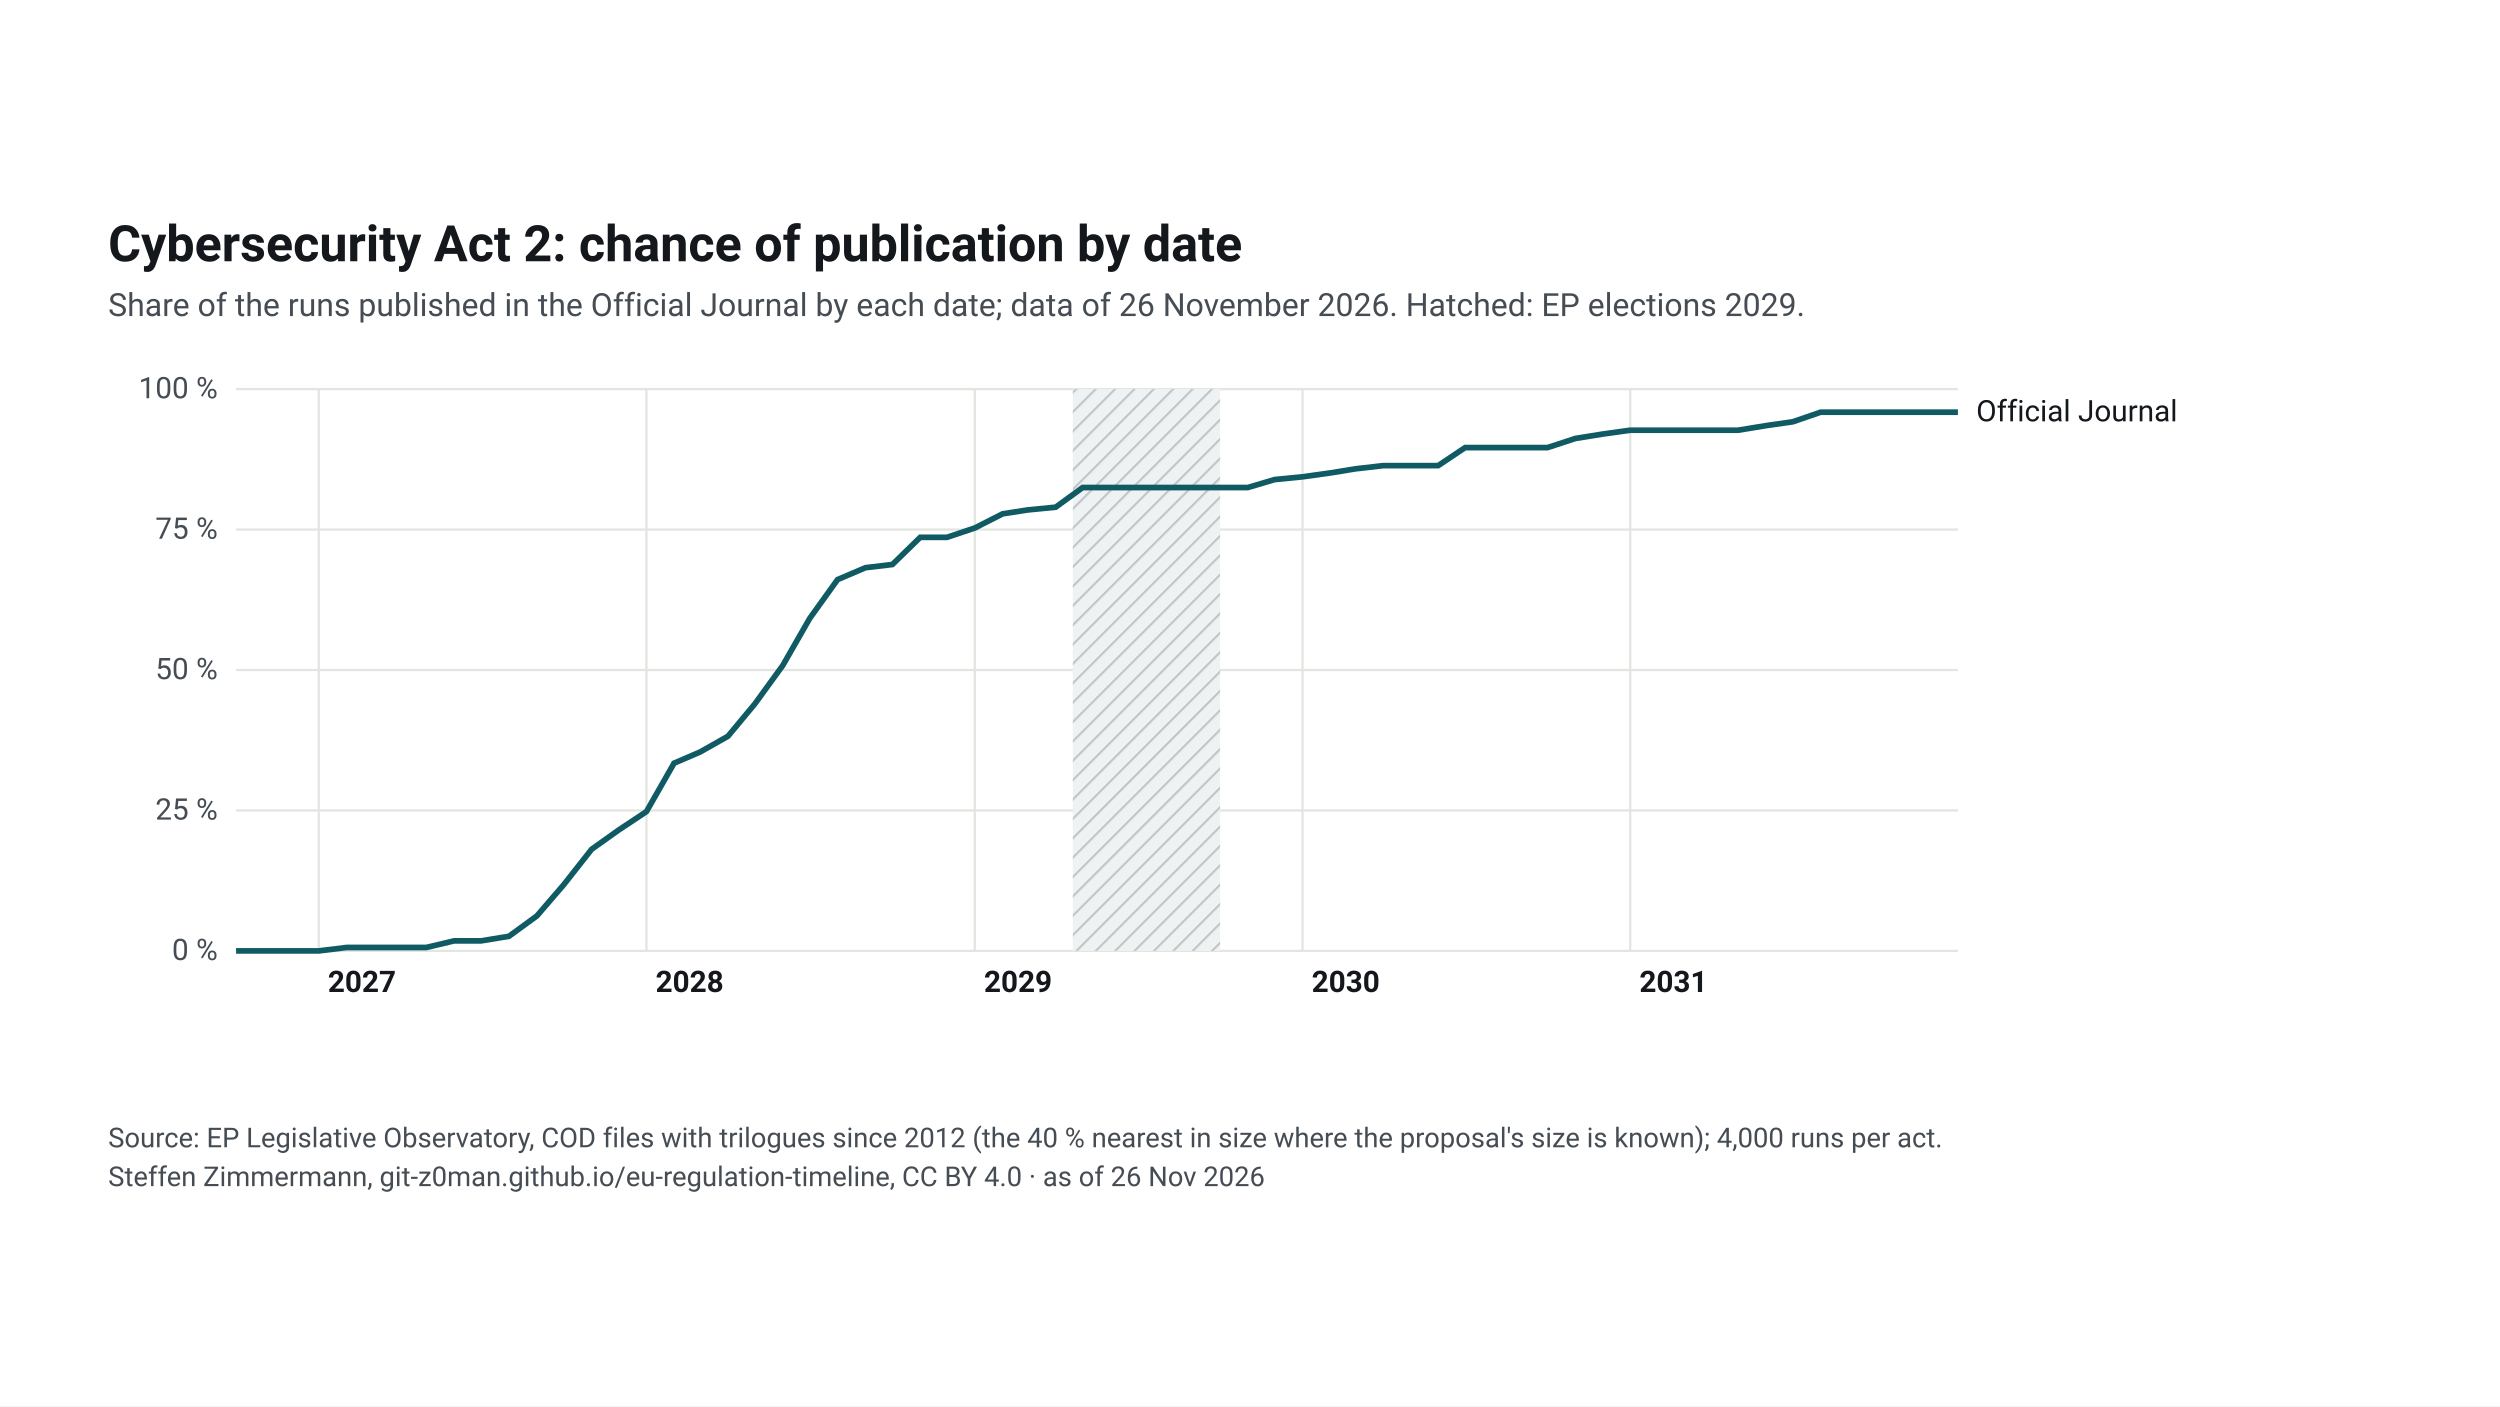
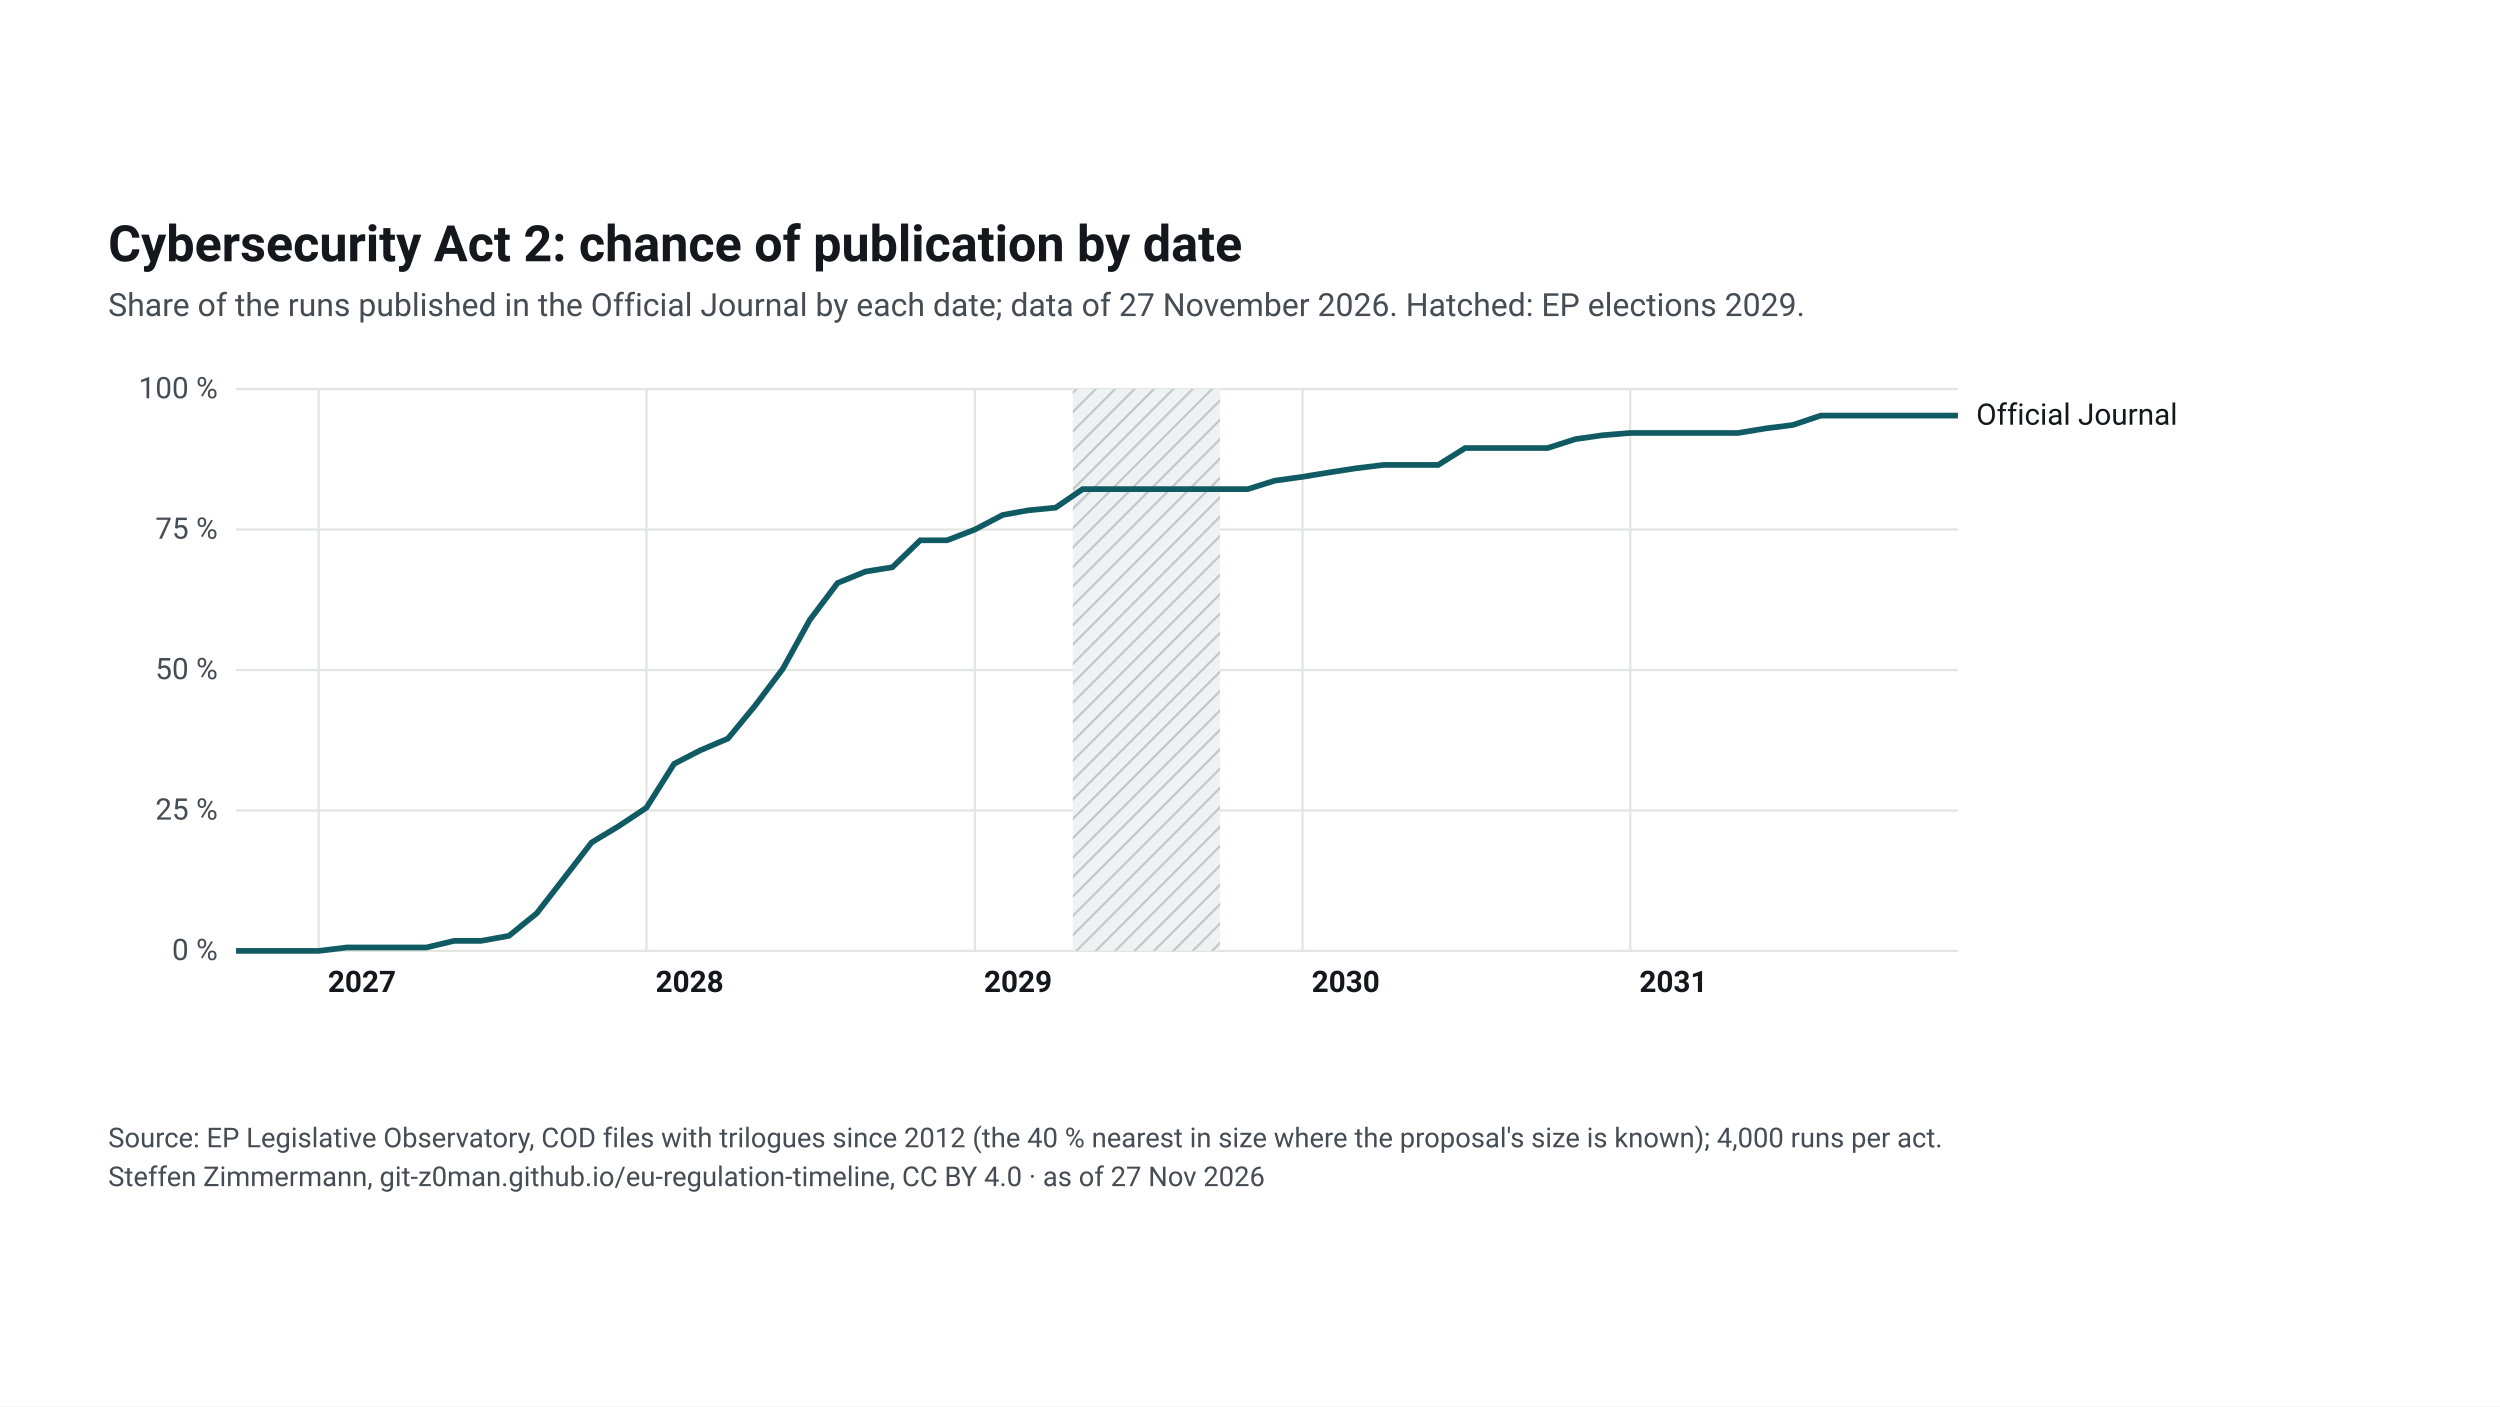
<svg xmlns="http://www.w3.org/2000/svg" width="1920" height="1080" viewBox="0 0 1920 1080">
  <rect width="1920" height="1080" fill="#ffffff" />
  <svg font-family="&quot;Source Sans 3&quot;, system-ui, -apple-system, Segoe UI, Roboto, Arial, sans-serif" font-size="13" x="48" y="48" width="1824" height="984" viewBox="0 0 1040 455" preserveAspectRatio="xMidYMid meet">
    <style>.ink{fill:#14181c}.mu{fill:#454c53}.gr{stroke:#e3e5e1;stroke-width:1}.pa{fill:#eef2f2}.pb{fill:#e4e8e9}.hb{fill:#eef2f2}.hl{stroke:#c3c9cc}.wt{fill:#454c53}.pt{fill:#14181c;paint-order:stroke;stroke:#fff;stroke-width:4px;stroke-linejoin:round}.pl{stroke:#14181c}.td{stroke:#14181c;stroke-width:1.5}.b50{fill:#0f5a63;opacity:.9}.b80{fill:#cfe2e4}.med{fill:#fff;stroke:#0f5a63}.fx{fill:#14181c}.ini{fill:#e3eeef;stroke:#6e9195;stroke-width:1}.ini80{fill:#a7b7ba}.inim{stroke:#6e9195;stroke-width:2}.c1{stroke:#0f5a63}.c2{stroke:#454c53;stroke-dasharray:7 4}.c3{stroke:#6e9195;stroke-dasharray:2 4}.ax{stroke:#454c53;stroke-width:1}.dn{fill:#0f5a63;stroke:#fff}.de{fill:#fff;stroke:#0f5a63}a text{fill:#0f5a63}.nl-pending{fill:#0f5a63}.nl-adopted{fill:#5b646b}.nl-plan{fill:#fff;stroke:#14181c}.nl-open{fill:none;stroke:#14181c}.nl-q{fill:#14181c}.nl-row{stroke:#e3e5e1;stroke-width:.6}.nl-g-announced{fill:#f1f2f3}.nl-g-pending{fill:#e3eeef}.nl-g-adopted{fill:#eef2f2}</style>
    <rect width="1040" height="455" fill="#fff" />
    <text x="20" y="34" font-size="22" font-weight="700" class="ink">Cybersecurity Act 2: chance of publication by date</text>
-     <text x="20" y="58" font-size="14" class="mu">Share of the runs published in the Official Journal by each date; data of 26 November 2026. Hatched: EP elections 2029.</text>
+     <text x="20" y="58" font-size="14" class="mu">Share of the runs published in the Official Journal by each date; data of 27 November 2026. Hatched: EP elections 2029.</text>
    <g transform="translate(20,72)">
      <defs>
        <pattern id="hatch-51" width="6" height="6" patternUnits="userSpaceOnUse" patternTransform="rotate(45)">
          <rect width="6" height="6" class="hb" />
          <line x1="0" y1="0" x2="0" y2="6" class="hl" stroke-width="2" />
        </pattern>
      </defs>
      <line x1="56" y1="264.0" x2="810" y2="264.0" class="gr" />
      <text x="48" y="268.0" text-anchor="end" class="mu">0 %</text>
      <line x1="56" y1="202.5" x2="810" y2="202.5" class="gr" />
      <text x="48" y="206.5" text-anchor="end" class="mu">25 %</text>
      <line x1="56" y1="141.0" x2="810" y2="141.0" class="gr" />
      <text x="48" y="145.0" text-anchor="end" class="mu">50 %</text>
      <line x1="56" y1="79.5" x2="810" y2="79.5" class="gr" />
      <text x="48" y="83.5" text-anchor="end" class="mu">75 %</text>
      <line x1="56" y1="18.0" x2="810" y2="18.0" class="gr" />
      <text x="48" y="22.0" text-anchor="end" class="mu">100 %</text>
      <line x1="92.2" y1="18" x2="92.2" y2="264" class="gr" />
      <text x="96.2" y="282" class="ink" font-weight="600">2027</text>
      <line x1="235.7" y1="18" x2="235.7" y2="264" class="gr" />
      <text x="239.7" y="282" class="ink" font-weight="600">2028</text>
      <line x1="379.5" y1="18" x2="379.5" y2="264" class="gr" />
      <text x="383.5" y="282" class="ink" font-weight="600">2029</text>
      <line x1="523.0" y1="18" x2="523.0" y2="264" class="gr" />
      <text x="527.0" y="282" class="ink" font-weight="600">2030</text>
      <line x1="666.5" y1="18" x2="666.5" y2="264" class="gr" />
      <text x="670.5" y="282" class="ink" font-weight="600">2031</text>
      <rect x="422.4" y="18" width="64.5" height="246" fill="url(#hatch-51)" />
-       <path d="M56.0,264.0 L68.2,264.0 L80.0,264.0 L92.2,264.0 L104.4,262.5 L115.4,262.5 L127.5,262.5 L139.3,262.5 L151.5,259.6 L163.3,259.6 L175.5,257.6 L187.7,248.7 L199.5,235.0 L211.7,219.5 L223.5,211.1 L235.7,203.0 L247.8,181.8 L259.2,176.9 L271.4,170.0 L283.2,155.8 L295.4,139.0 L307.2,118.4 L319.4,101.4 L331.6,96.2 L343.4,94.8 L355.6,82.9 L367.3,82.9 L379.5,78.8 L391.7,72.6 L402.7,70.9 L414.9,69.7 L426.7,61.1 L438.9,61.1 L450.7,61.1 L462.9,61.1 L475.1,61.1 L486.9,61.1 L499.0,61.1 L510.8,57.6 L523.0,56.4 L535.2,54.7 L546.2,52.9 L558.4,51.5 L570.2,51.5 L582.4,51.5 L594.2,43.6 L606.4,43.6 L618.6,43.6 L630.3,43.6 L642.5,39.6 L654.3,37.7 L666.5,36.0 L678.7,36.0 L689.7,36.0 L701.9,36.0 L713.7,36.0 L725.9,34.0 L737.7,32.3 L749.9,28.1 L762.0,28.1 L773.8,28.1 L786.0,28.1 L797.8,28.1 L810.0,28.1" fill="none" class="c1" stroke-width="2.5" />
-       <text x="818.0" y="32.1" class="ink">Official Journal</text>
+       <path d="M56.0,264.0 L68.2,264.0 L80.0,264.0 L92.2,264.0 L104.4,262.5 L115.4,262.5 L127.5,262.5 L139.3,262.5 L151.5,259.6 L163.3,259.6 L175.5,257.4 L187.7,247.5 L199.5,232.3 L211.7,216.5 L223.5,209.4 L235.7,201.3 L247.8,182.1 L259.2,176.2 L271.4,171.0 L283.2,156.7 L295.4,140.5 L307.2,119.1 L319.4,102.9 L331.6,97.9 L343.4,96.0 L355.6,84.2 L367.3,84.2 L379.5,79.5 L391.7,73.1 L402.7,71.1 L414.9,69.9 L426.7,61.8 L438.9,61.8 L450.7,61.8 L462.9,61.8 L475.1,61.8 L486.9,61.8 L499.0,61.8 L510.8,58.1 L523.0,56.4 L535.2,54.4 L546.2,52.7 L558.4,51.2 L570.2,51.2 L582.4,51.2 L594.2,43.8 L606.4,43.8 L618.6,43.8 L630.3,43.8 L642.5,39.9 L654.3,38.2 L666.5,37.2 L678.7,37.2 L689.7,37.2 L701.9,37.2 L713.7,37.2 L725.9,35.2 L737.7,33.7 L749.9,29.6 L762.0,29.6 L773.8,29.6 L786.0,29.6 L797.8,29.6 L810.0,29.6" fill="none" class="c1" stroke-width="2.5" />
+       <text x="818.0" y="33.6" class="ink">Official Journal</text>
      <rect x="50.0" y="18" width="12" height="246" fill="transparent" data-tip="Official Journal: 0 % published before Oct 2026" />
      <rect x="86.2" y="18" width="12" height="246" fill="transparent" data-tip="Official Journal: 0 % published before Jan 2027" />
      <rect x="121.5" y="18" width="12" height="246" fill="transparent" data-tip="Official Journal: 1 % published before Apr 2027" />
      <rect x="157.3" y="18" width="12" height="246" fill="transparent" data-tip="Official Journal: 2 % published before Jul 2027" />
-       <rect x="193.5" y="18" width="12" height="246" fill="transparent" data-tip="Official Journal: 12 % published before Oct 2027" />
-       <rect x="229.7" y="18" width="12" height="246" fill="transparent" data-tip="Official Journal: 25 % published before Jan 2028" />
+       <rect x="193.5" y="18" width="12" height="246" fill="transparent" data-tip="Official Journal: 13 % published before Oct 2027" />
+       <rect x="229.7" y="18" width="12" height="246" fill="transparent" data-tip="Official Journal: 26 % published before Jan 2028" />
      <rect x="265.4" y="18" width="12" height="246" fill="transparent" data-tip="Official Journal: 38 % published before Apr 2028" />
      <rect x="301.2" y="18" width="12" height="246" fill="transparent" data-tip="Official Journal: 59 % published before Jul 2028" />
-       <rect x="337.4" y="18" width="12" height="246" fill="transparent" data-tip="Official Journal: 69 % published before Oct 2028" />
+       <rect x="337.4" y="18" width="12" height="246" fill="transparent" data-tip="Official Journal: 68 % published before Oct 2028" />
      <rect x="373.5" y="18" width="12" height="246" fill="transparent" data-tip="Official Journal: 75 % published before Jan 2029" />
      <rect x="408.9" y="18" width="12" height="246" fill="transparent" data-tip="Official Journal: 79 % published before Apr 2029" />
      <rect x="444.7" y="18" width="12" height="246" fill="transparent" data-tip="Official Journal: 82 % published before Jul 2029" />
      <rect x="480.9" y="18" width="12" height="246" fill="transparent" data-tip="Official Journal: 82 % published before Oct 2029" />
      <rect x="517.0" y="18" width="12" height="246" fill="transparent" data-tip="Official Journal: 84 % published before Jan 2030" />
      <rect x="552.4" y="18" width="12" height="246" fill="transparent" data-tip="Official Journal: 86 % published before Apr 2030" />
      <rect x="588.2" y="18" width="12" height="246" fill="transparent" data-tip="Official Journal: 90 % published before Jul 2030" />
      <rect x="624.3" y="18" width="12" height="246" fill="transparent" data-tip="Official Journal: 90 % published before Oct 2030" />
-       <rect x="660.5" y="18" width="12" height="246" fill="transparent" data-tip="Official Journal: 93 % published before Jan 2031" />
-       <rect x="695.9" y="18" width="12" height="246" fill="transparent" data-tip="Official Journal: 93 % published before Apr 2031" />
+       <rect x="660.5" y="18" width="12" height="246" fill="transparent" data-tip="Official Journal: 92 % published before Jan 2031" />
+       <rect x="695.9" y="18" width="12" height="246" fill="transparent" data-tip="Official Journal: 92 % published before Apr 2031" />
      <rect x="731.7" y="18" width="12" height="246" fill="transparent" data-tip="Official Journal: 94 % published before Jul 2031" />
-       <rect x="767.8" y="18" width="12" height="246" fill="transparent" data-tip="Official Journal: 96 % published before Oct 2031" />
-       <rect x="804.0" y="18" width="12" height="246" fill="transparent" data-tip="Official Journal: 96 % published before Jan 2032" />
+       <rect x="767.8" y="18" width="12" height="246" fill="transparent" data-tip="Official Journal: 95 % published before Oct 2031" />
+       <rect x="804.0" y="18" width="12" height="246" fill="transparent" data-tip="Official Journal: 95 % published before Jan 2032" />
    </g>
    <text x="20" y="422" font-size="12" class="mu">Source: EP Legislative Observatory, COD files with trilogues since 2012 (the 40 % nearest in size where the proposal's size is known); 4,000 runs per act.</text>
-     <text x="20" y="439" font-size="12" class="mu">Steffen Zimmermann, git-z0man.github.io/eu-regulation-timeline, CC BY 4.0 · as of 26 Nov 2026</text>
+     <text x="20" y="439" font-size="12" class="mu">Steffen Zimmermann, git-z0man.github.io/eu-regulation-timeline, CC BY 4.0 · as of 27 Nov 2026</text>
  </svg>
</svg>
